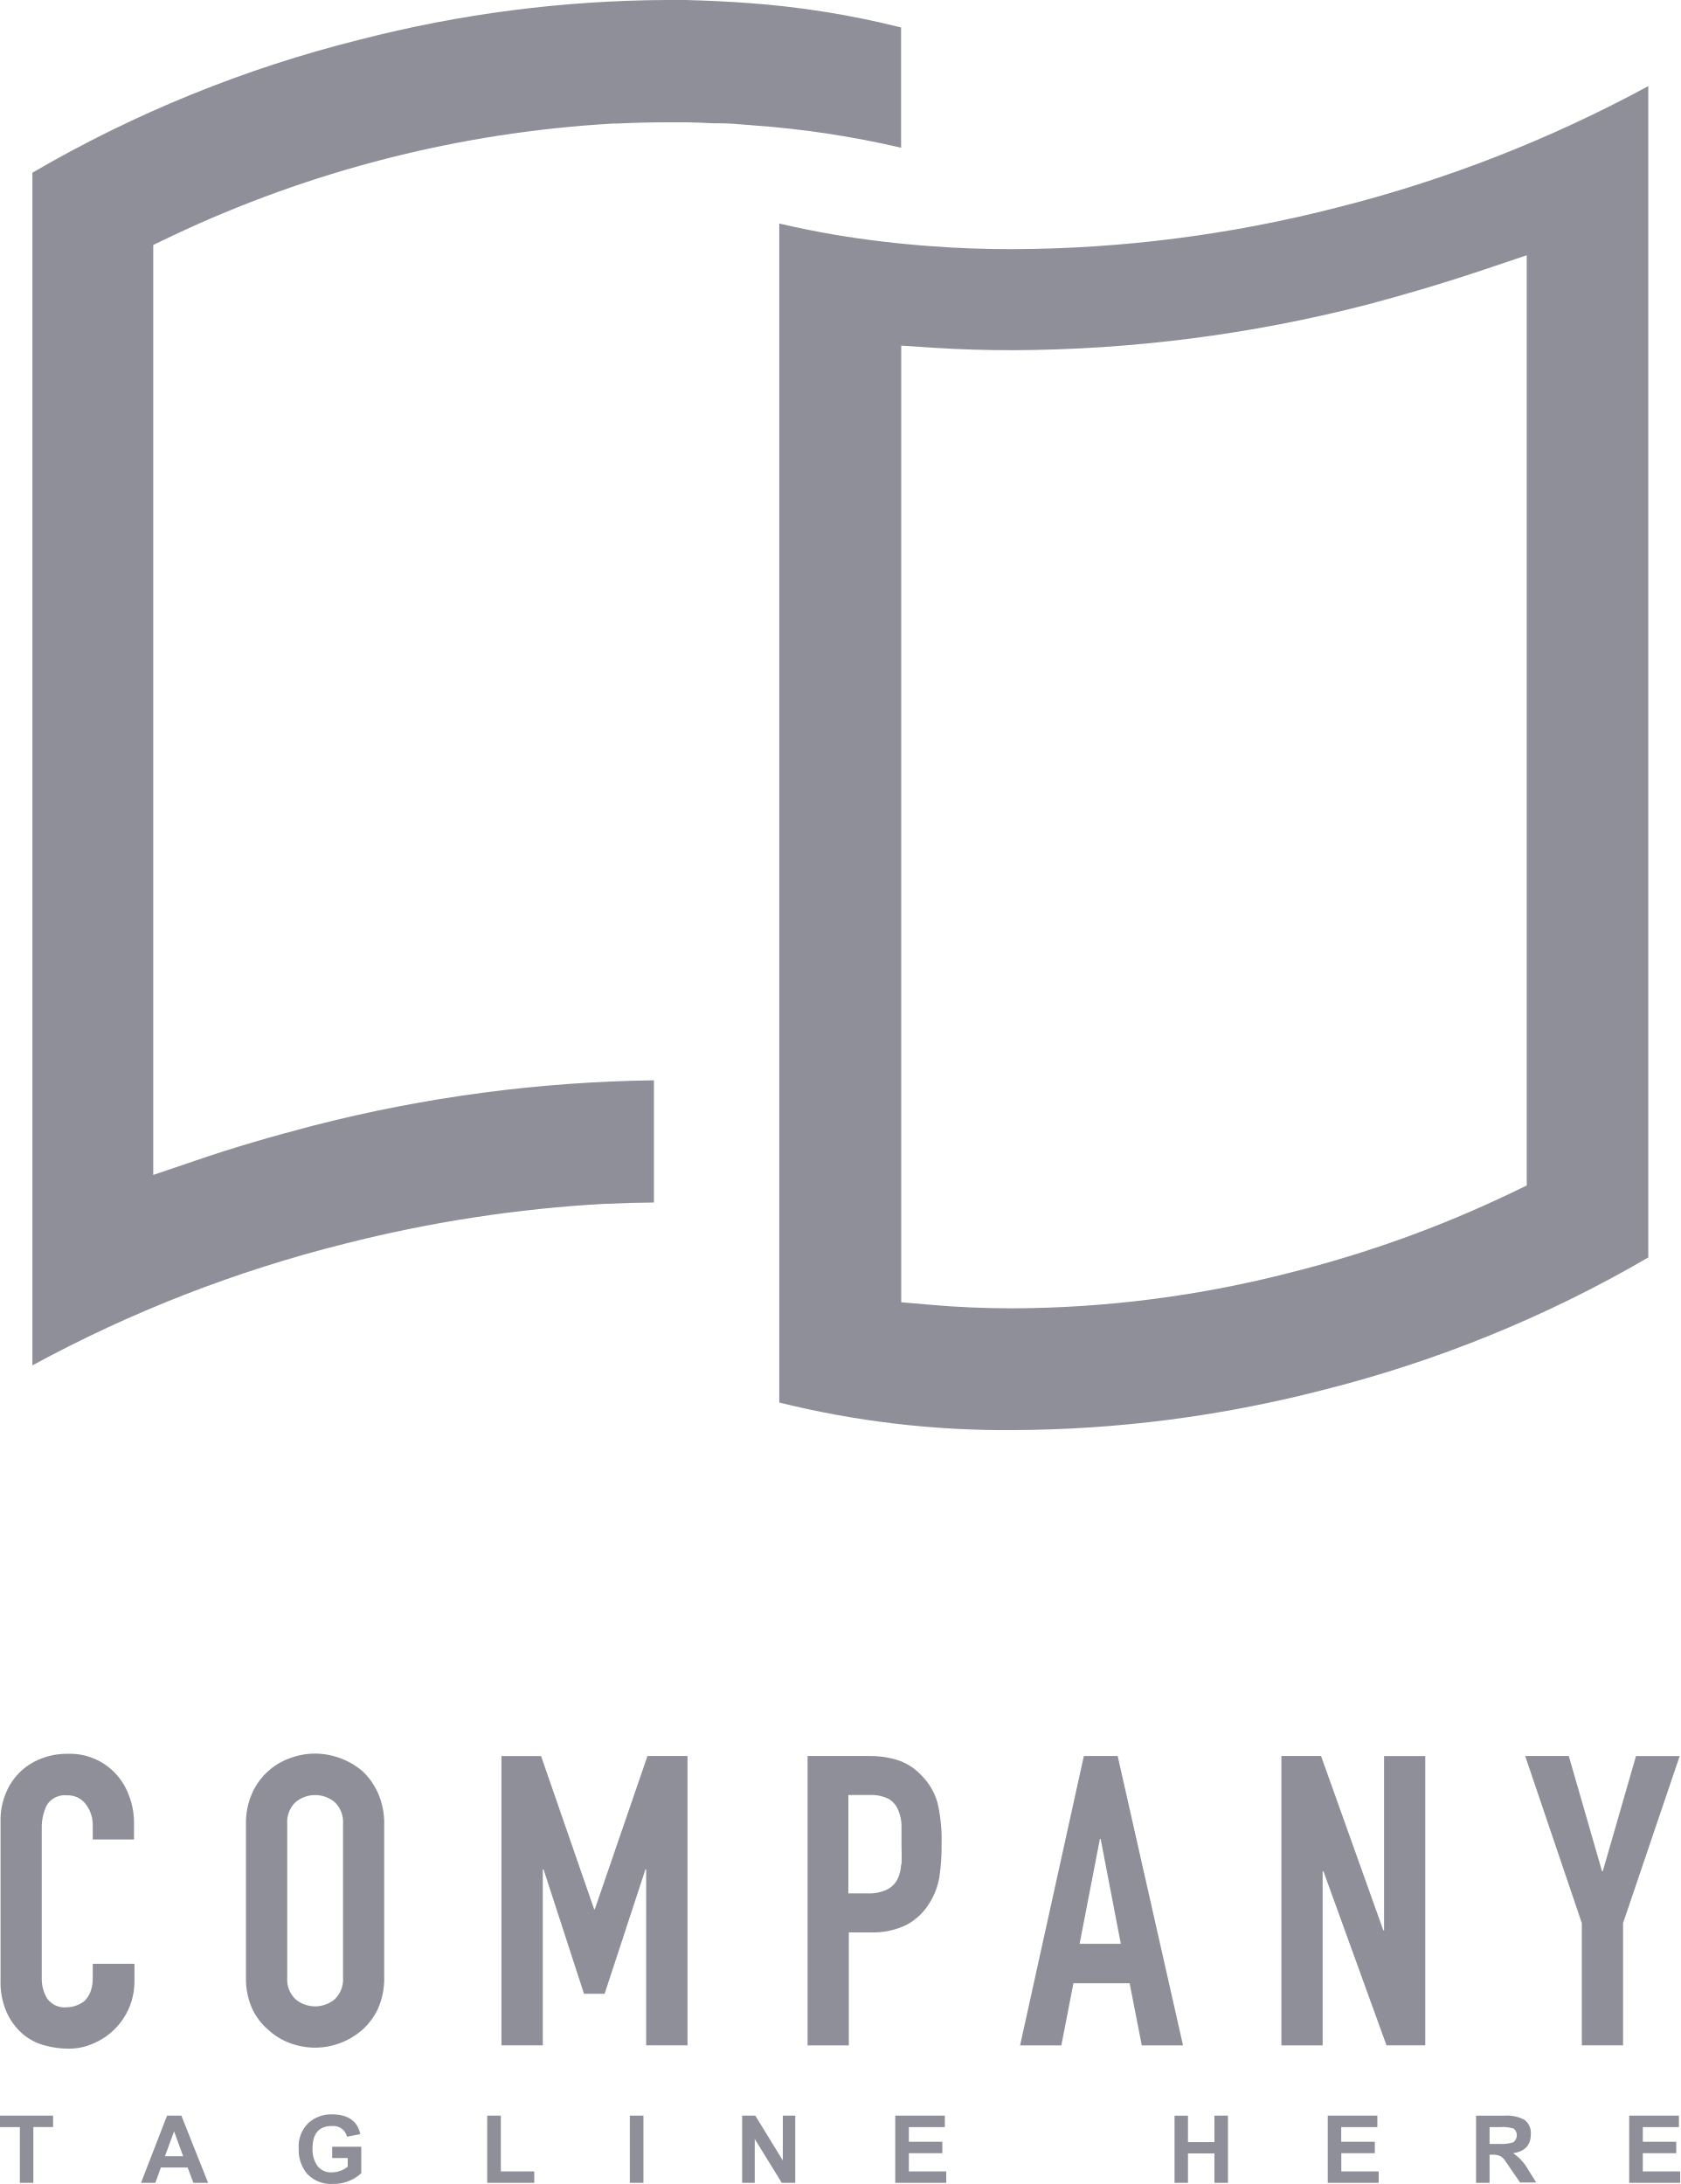
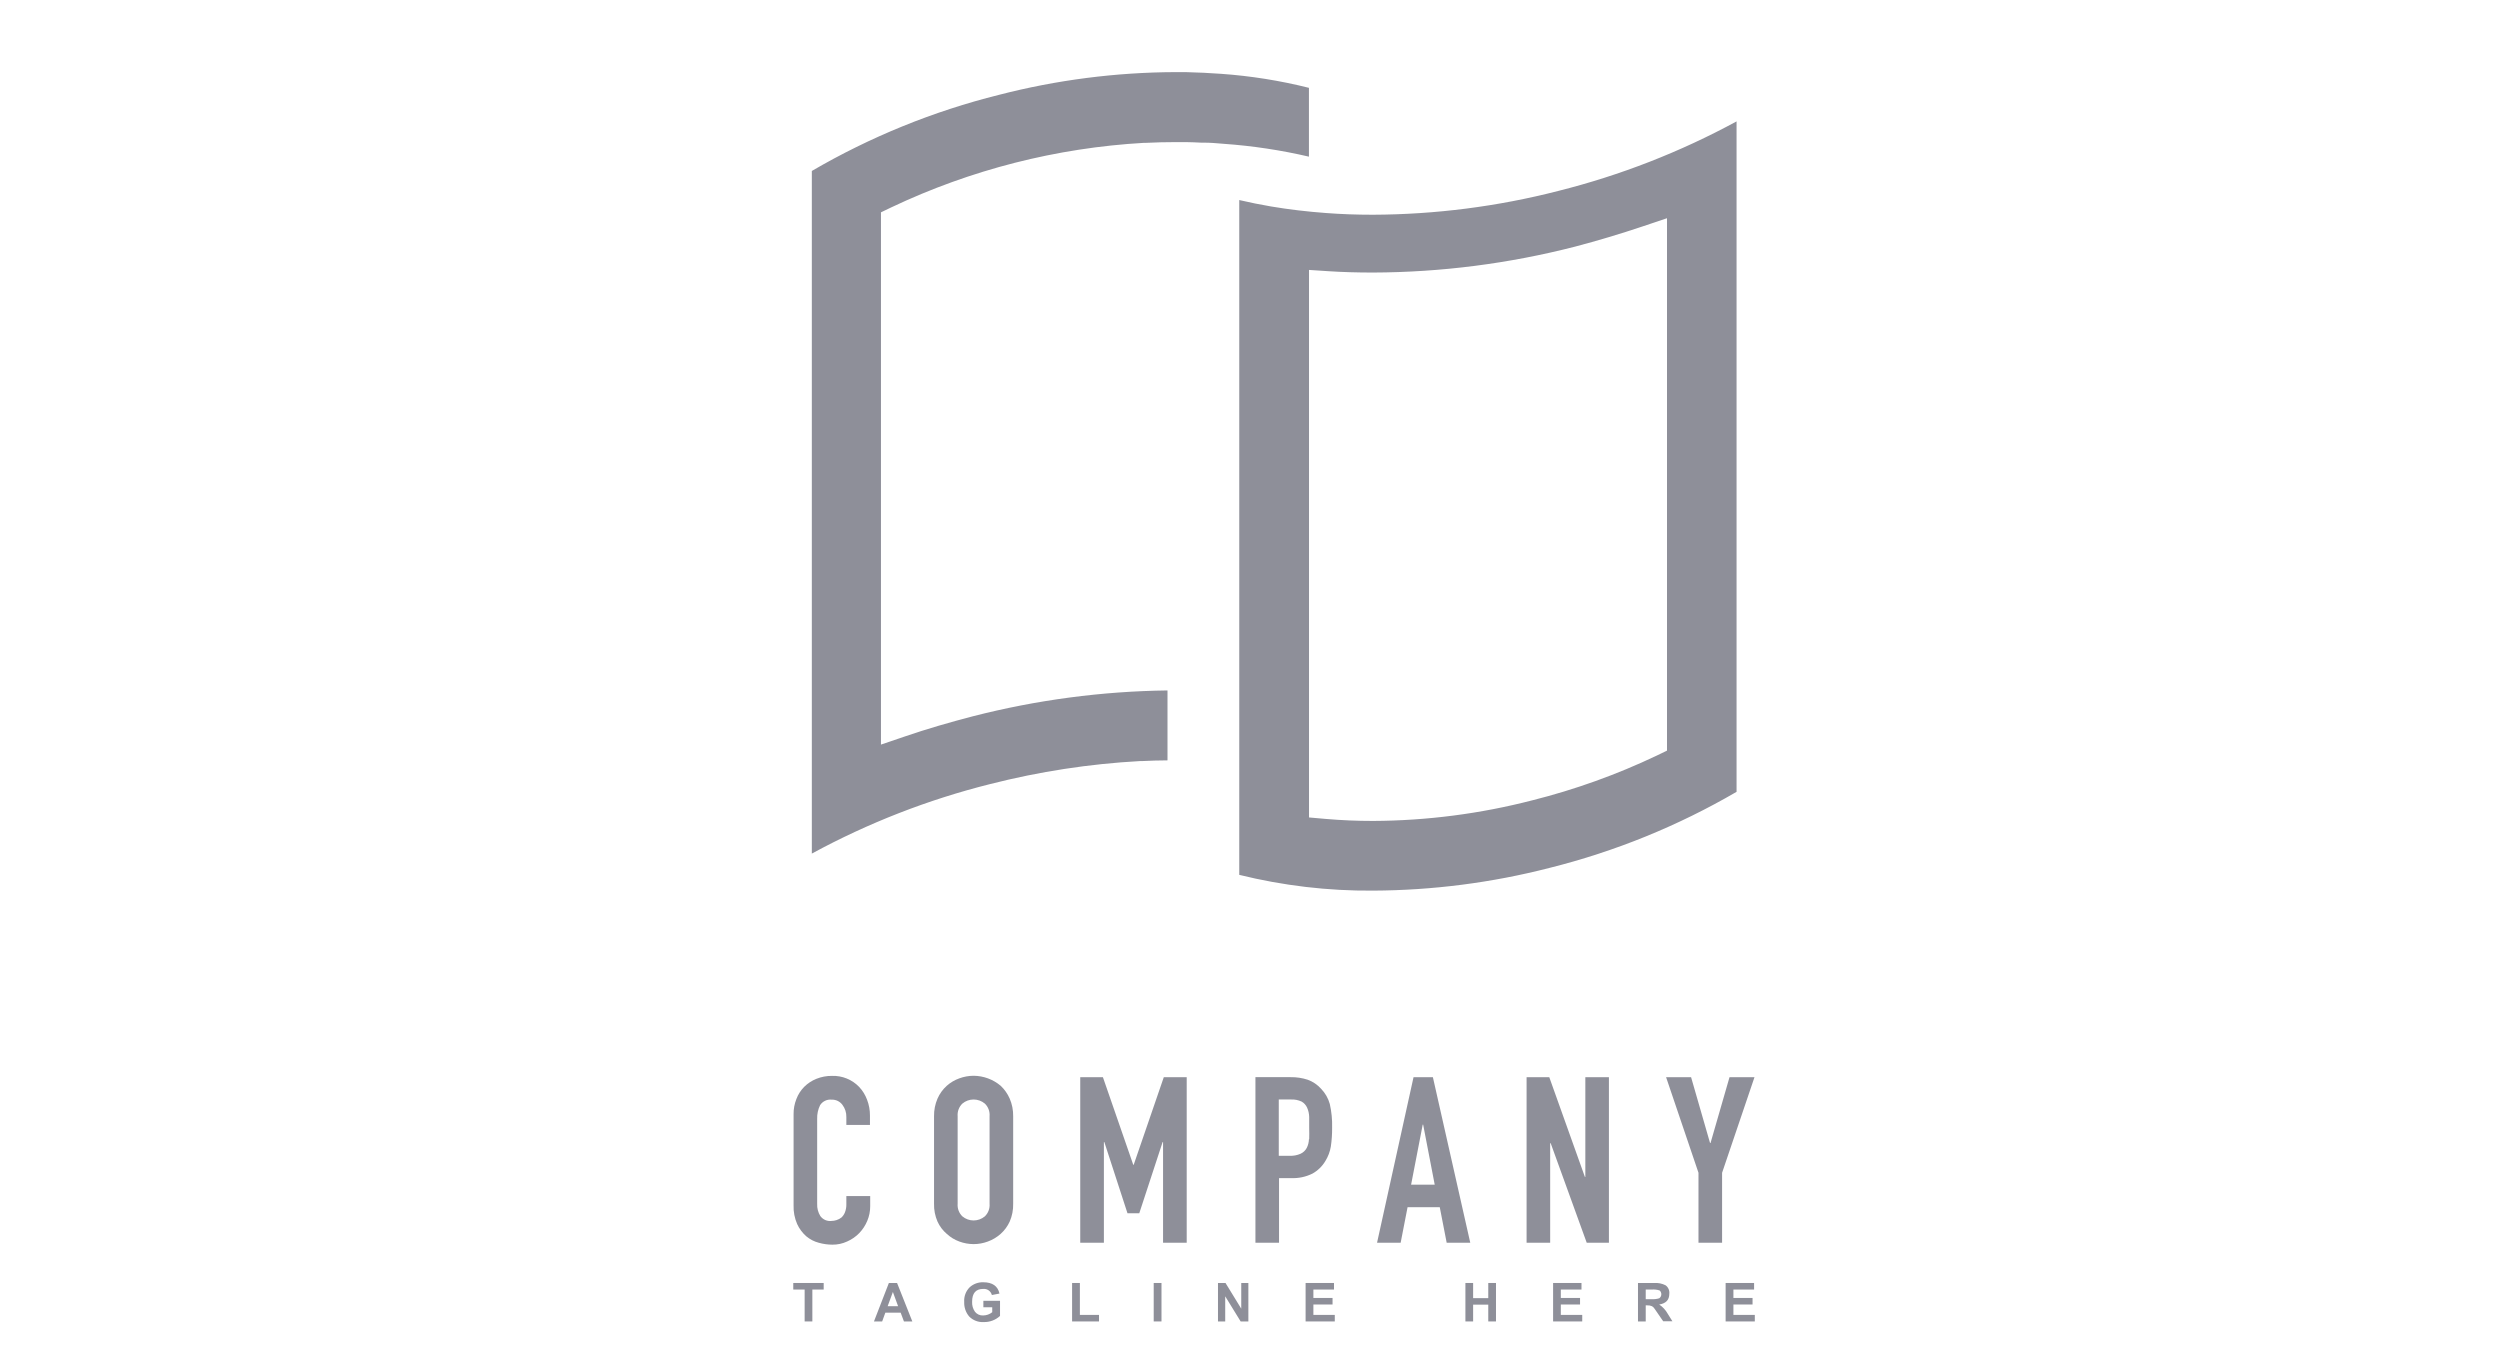
- <svg xmlns="http://www.w3.org/2000/svg" width="40" height="52" fill="none">
-   <path fill="#8E8F99" fill-rule="evenodd" d="M17.114 2.935h-.137c-.21-.013-.42-.018-.63-.023h-.455c-.397 0-.802.01-1.204.03a.625.625 0 0 0-.091 0A28.275 28.275 0 0 0 4.08 5.625l-.432.208v22.142l1.012-.344c.888-.305 1.834-.58 2.813-.834a34.328 34.328 0 0 1 8.095-1.075v2.909c-.362.002-.713.012-1.065.03h-.084a32.36 32.36 0 0 0-6.228.956 31.634 31.634 0 0 0-7.42 2.892V4.112A29.727 29.727 0 0 1 8.557.946 29.793 29.793 0 0 1 15.892 0h.427c.511.013 1.01.036 1.478.071a21.09 21.09 0 0 1 3.655.583v2.863a22.623 22.623 0 0 0-3.542-.534l-.072-.006c-.247-.021-.494-.042-.724-.042Zm5.039 2.926c.635.049 1.293.072 1.958.072a31.467 31.467 0 0 0 7.713-.99A31.777 31.777 0 0 0 39.24 2.05v27.89a29.815 29.815 0 0 1-7.786 3.166 29.943 29.943 0 0 1-7.337.944 22.405 22.405 0 0 1-5.565-.656V5.322c.43.1.873.191 1.323.267.739.125 1.518.216 2.277.272Zm14.194.217-1.012.34c-.93.313-1.87.593-2.813.842a34.263 34.263 0 0 1-8.406 1.078c-.66 0-1.267-.018-1.854-.056l-.807-.053V31.006l.693.06c.642.057 1.305.085 1.973.085a26.884 26.884 0 0 0 6.62-.857 27.764 27.764 0 0 0 5.173-1.86l.433-.208V6.078Z" clip-rule="evenodd" />
-   <path fill="#8E8F99" d="M2.737 42.212a1.492 1.492 0 0 0-1.126-.455 1.673 1.673 0 0 0-.65.122 1.463 1.463 0 0 0-.832.842c-.08.2-.119.413-.116.628v3.794c-.01.267.042.533.149.778.09.195.219.368.38.509.151.127.329.22.52.27.185.051.376.078.567.078.211.002.42-.043.612-.132a1.599 1.599 0 0 0 .96-1.465v-.424h-.993v.338a.881.881 0 0 1-.058.338.608.608 0 0 1-.144.214.697.697 0 0 1-.415.145.503.503 0 0 1-.465-.204.899.899 0 0 1-.132-.508v-3.538c-.006-.196.036-.39.122-.567a.507.507 0 0 1 .485-.229.527.527 0 0 1 .443.214.806.806 0 0 1 .164.509v.328h.982v-.387a1.788 1.788 0 0 0-.121-.664 1.562 1.562 0 0 0-.332-.534ZM8.629 42.17a1.765 1.765 0 0 0-1.128-.418c-.202 0-.403.037-.592.107A1.559 1.559 0 0 0 6 42.7c-.1.231-.15.482-.145.735v3.638c-.006.256.043.51.145.745.09.196.22.37.384.509.152.14.33.25.524.32.19.07.39.106.592.107a1.714 1.714 0 0 0 1.128-.427c.158-.142.286-.315.374-.509.102-.234.151-.489.145-.745v-3.639a1.77 1.77 0 0 0-.145-.734 1.643 1.643 0 0 0-.374-.532Zm-.463 4.904a.654.654 0 0 1-.197.527.727.727 0 0 1-.934 0 .652.652 0 0 1-.197-.527v-3.639a.654.654 0 0 1 .197-.526.727.727 0 0 1 .934 0 .651.651 0 0 1 .197.526v3.64ZM16.367 48.7v-6.89h-.953l-1.253 3.647h-.017l-1.263-3.646h-.943v6.888h.984v-4.19h.018l.963 2.962h.491l.972-2.962h.017v4.19h.984ZM21.958 42.294c-.151-.17-.343-.3-.556-.377a2.184 2.184 0 0 0-.714-.107h-1.462v6.89h.982v-2.691h.505c.307.014.611-.051.886-.188a1.43 1.43 0 0 0 .539-.527c.113-.183.19-.387.225-.6a4.9 4.9 0 0 0 .053-.783c.01-.33-.023-.662-.096-.984a1.466 1.466 0 0 0-.362-.633Zm-.506 2.1a.867.867 0 0 1-.091.359.552.552 0 0 1-.253.241 1.006 1.006 0 0 1-.463.087h-.448v-2.342h.506a.942.942 0 0 1 .443.086.556.556 0 0 1 .23.254c.054.121.083.252.086.384v.458c0 .16.01.326 0 .473h-.01ZM26.608 41.81h-.805l-1.518 6.89h.982l.288-1.48h1.338l.289 1.48h.982l-1.556-6.89Zm-.906 4.471.483-2.497h.018l.48 2.497h-.981ZM32.95 45.96h-.018l-1.482-4.15h-.944v6.89h.982v-4.143h.02l1.5 4.142h.923v-6.888h-.981v4.15ZM38.948 41.81l-.79 2.74h-.02l-.79-2.74H36.31l1.348 3.978v2.911h.982v-2.911l1.348-3.977h-1.04ZM0 50.645h.473v1.327h.321v-1.328h.47v-.272H0v.273ZM3.977 50.372l-.62 1.6h.341l.132-.364h.637l.137.364h.35l-.636-1.6h-.341Zm-.05.967.217-.593.217.593h-.435ZM7.908 51.382h.37v.206a.613.613 0 0 1-.38.135.404.404 0 0 1-.34-.153.669.669 0 0 1-.118-.417c0-.356.154-.534.46-.534a.337.337 0 0 1 .362.255l.316-.062c-.068-.312-.293-.47-.678-.47a.804.804 0 0 0-.559.206.78.78 0 0 0-.23.615.873.873 0 0 0 .205.6.776.776 0 0 0 .607.235.96.96 0 0 0 .678-.255v-.63h-.693v.27ZM11.923 50.372h-.324v1.6h1.12V51.7h-.796v-1.328ZM15.318 50.372h-.324v1.6h.324v-1.6ZM18.637 51.44l-.656-1.068h-.313v1.6h.3v-1.045l.643 1.045h.322v-1.6h-.296v1.069ZM21.637 51.267h.797v-.272h-.797v-.35h.857v-.273h-1.181v1.6h1.214V51.7h-.89v-.433ZM28.912 51.003h-.63v-.63h-.32v1.599h.32v-.7h.63v.7h.322v-1.6h-.322v.631ZM31.93 51.267h.8v-.272h-.8v-.35h.86v-.273H31.61v1.6h1.212V51.7h-.89v-.433ZM36.023 51.268c.278-.044.42-.191.42-.445a.383.383 0 0 0-.157-.356.904.904 0 0 0-.468-.094h-.678v1.599h.322v-.669h.063a.431.431 0 0 1 .2.036c.047.029.086.069.114.117l.349.508h.384l-.195-.312a1.115 1.115 0 0 0-.354-.384Zm-.324-.222h-.237v-.401h.253a.84.84 0 0 1 .326.038.21.21 0 0 1-.015.325.913.913 0 0 1-.327.038ZM39.11 51.267h.796v-.272h-.796v-.35h.86v-.273h-1.184v1.6H40V51.7h-.89v-.433Z" />
+ <svg xmlns="http://www.w3.org/2000/svg" width="104" height="56" viewBox="0 0 104 56" fill="none">
+   <path fill-rule="evenodd" clip-rule="evenodd" d="M50.114 5.935H49.977C49.767 5.922 49.557 5.917 49.347 5.912H49.347H49.327H48.892C48.495 5.912 48.09 5.922 47.688 5.942C47.657 5.94 47.627 5.94 47.597 5.942C43.952 6.149 40.382 7.06 37.081 8.625L36.648 8.833V30.975L37.66 30.631C38.548 30.326 39.494 30.052 40.473 29.797C43.119 29.118 45.837 28.757 48.568 28.722V31.631C48.206 31.633 47.855 31.643 47.503 31.661H47.419C45.318 31.776 43.232 32.097 41.191 32.617C38.607 33.264 36.114 34.236 33.772 35.509V7.112C36.205 5.693 38.825 4.627 41.556 3.946C43.953 3.327 46.417 3.009 48.892 3H49.319C49.83 3.013 50.329 3.036 50.797 3.071C52.03 3.158 53.253 3.353 54.452 3.654V6.517C53.287 6.246 52.103 6.067 50.91 5.983C50.886 5.981 50.862 5.979 50.838 5.977C50.591 5.956 50.344 5.935 50.114 5.935ZM55.153 8.861C55.788 8.91 56.446 8.933 57.111 8.933C59.712 8.923 62.303 8.591 64.824 7.943C67.407 7.294 69.899 6.322 72.241 5.05V32.94C69.807 34.358 67.185 35.424 64.455 36.106C62.057 36.723 59.593 37.039 57.118 37.05C55.243 37.065 53.374 36.844 51.553 36.394V8.322C51.983 8.421 52.426 8.513 52.876 8.589C53.615 8.714 54.394 8.805 55.153 8.861ZM69.347 9.078L68.335 9.418C67.404 9.731 66.466 10.011 65.522 10.26C62.775 10.966 59.951 11.328 57.116 11.338C56.456 11.338 55.849 11.32 55.262 11.282L54.455 11.229V31.318V34.006L55.148 34.067C55.79 34.123 56.453 34.151 57.121 34.151C59.354 34.141 61.578 33.853 63.741 33.294C65.522 32.847 67.255 32.224 68.915 31.435L69.347 31.226V9.078Z" fill="#8E8F99" />
+   <path d="M35.737 45.212C35.592 45.062 35.416 44.943 35.222 44.865C35.028 44.786 34.82 44.75 34.611 44.757C34.389 44.754 34.168 44.796 33.961 44.879C33.772 44.955 33.6 45.068 33.455 45.212C33.312 45.357 33.201 45.53 33.129 45.721C33.05 45.921 33.01 46.134 33.013 46.349V50.143C33.004 50.41 33.055 50.676 33.162 50.921C33.251 51.116 33.381 51.289 33.541 51.43C33.693 51.557 33.871 51.65 34.062 51.699C34.247 51.751 34.438 51.778 34.629 51.778C34.84 51.78 35.05 51.735 35.241 51.646C35.431 51.563 35.603 51.444 35.747 51.295C35.888 51.148 36.001 50.975 36.079 50.786C36.16 50.595 36.201 50.389 36.2 50.181V49.757H35.208V50.095C35.211 50.21 35.192 50.325 35.15 50.433C35.118 50.514 35.069 50.587 35.006 50.647C34.945 50.696 34.874 50.733 34.799 50.756C34.732 50.778 34.662 50.79 34.591 50.791C34.503 50.802 34.413 50.788 34.331 50.753C34.249 50.717 34.179 50.66 34.126 50.588C34.032 50.436 33.986 50.258 33.994 50.08V46.542C33.988 46.346 34.03 46.151 34.116 45.975C34.167 45.895 34.24 45.831 34.326 45.791C34.412 45.75 34.507 45.735 34.601 45.746C34.687 45.743 34.772 45.761 34.849 45.798C34.926 45.836 34.993 45.891 35.044 45.96C35.155 46.106 35.213 46.285 35.208 46.469V46.797H36.19V46.41C36.192 46.183 36.151 45.958 36.069 45.746C35.995 45.548 35.883 45.366 35.737 45.212V45.212Z" fill="#8E8F99" />
+   <path d="M41.629 45.169C41.313 44.902 40.914 44.755 40.501 44.752C40.299 44.753 40.098 44.789 39.909 44.859C39.716 44.928 39.538 45.033 39.385 45.169C39.221 45.317 39.09 45.498 39.001 45.701C38.901 45.932 38.852 46.183 38.856 46.435V50.074C38.849 50.33 38.899 50.585 39.001 50.819C39.09 51.015 39.221 51.189 39.385 51.328C39.537 51.469 39.715 51.578 39.909 51.648C40.098 51.718 40.299 51.754 40.501 51.755C40.703 51.755 40.903 51.719 41.093 51.648C41.29 51.577 41.472 51.468 41.629 51.328C41.787 51.186 41.914 51.013 42.003 50.819C42.105 50.585 42.154 50.33 42.148 50.074V46.435C42.152 46.183 42.103 45.932 42.003 45.701C41.915 45.5 41.788 45.319 41.629 45.169V45.169ZM41.166 50.074C41.174 50.171 41.161 50.269 41.127 50.36C41.093 50.451 41.039 50.533 40.969 50.601C40.838 50.711 40.672 50.771 40.502 50.771C40.331 50.771 40.166 50.711 40.035 50.601C39.965 50.533 39.911 50.451 39.877 50.36C39.843 50.269 39.83 50.171 39.838 50.074V46.435C39.83 46.339 39.843 46.241 39.877 46.15C39.911 46.059 39.965 45.976 40.035 45.909C40.166 45.799 40.331 45.739 40.502 45.739C40.672 45.739 40.838 45.799 40.969 45.909C41.039 45.976 41.093 46.059 41.127 46.15C41.161 46.241 41.174 46.339 41.166 46.435V50.074Z" fill="#8E8F99" />
+   <path d="M49.367 51.699V44.811H48.414L47.161 48.457H47.144L45.881 44.811H44.938V51.699H45.922V47.509H45.94L46.903 50.471H47.394L48.365 47.509H48.383V51.699H49.367Z" fill="#8E8F99" />
+   <path d="M54.958 45.294C54.806 45.124 54.615 44.994 54.401 44.917C54.171 44.842 53.93 44.806 53.688 44.81H52.226V51.699H53.208V49.009H53.713C54.02 49.023 54.324 48.958 54.599 48.821C54.822 48.697 55.008 48.515 55.138 48.294C55.251 48.111 55.328 47.907 55.363 47.694C55.401 47.435 55.419 47.173 55.416 46.911C55.425 46.58 55.393 46.249 55.32 45.927C55.254 45.688 55.13 45.471 54.958 45.294V45.294ZM54.452 47.394C54.448 47.519 54.417 47.641 54.361 47.753C54.305 47.859 54.216 47.943 54.108 47.994C53.963 48.059 53.804 48.089 53.645 48.081H53.197V45.739H53.703C53.856 45.731 54.008 45.761 54.146 45.825C54.248 45.883 54.328 45.972 54.376 46.079C54.43 46.2 54.459 46.331 54.462 46.463C54.462 46.608 54.462 46.761 54.462 46.921C54.462 47.081 54.472 47.247 54.462 47.394H54.452Z" fill="#8E8F99" />
+   <path d="M59.608 44.811H58.803L57.285 51.699H58.267L58.555 50.219H59.894L60.182 51.699H61.163L59.608 44.811ZM58.702 49.281L59.185 46.784H59.203L59.684 49.281H58.702Z" fill="#8E8F99" />
+   <path d="M65.95 48.961H65.932L64.45 44.811H63.506V51.699H64.487V47.557H64.508L66.008 51.699H66.931V44.811H65.95V48.961Z" fill="#8E8F99" />
+   <path d="M71.948 44.811L71.158 47.549H71.138L70.349 44.811H69.309L70.657 48.788V51.699H71.639V48.788L72.987 44.811H71.948Z" fill="#8E8F99" />
+   <path d="M33 53.645H33.473V54.972H33.794V53.645H34.265V53.372H33V53.645Z" fill="#8E8F99" />
+   <path d="M36.977 53.372L36.357 54.972H36.698L36.83 54.608H37.468L37.604 54.972H37.953L37.318 53.372H36.977ZM36.926 54.339L37.144 53.746L37.361 54.339H36.926Z" fill="#8E8F99" />
+   <path d="M40.908 54.382H41.277V54.588C41.169 54.675 41.036 54.722 40.898 54.723C40.833 54.727 40.769 54.715 40.71 54.688C40.651 54.661 40.599 54.621 40.559 54.57C40.474 54.449 40.432 54.302 40.44 54.153C40.44 53.797 40.594 53.619 40.9 53.619C40.981 53.611 41.062 53.633 41.128 53.679C41.194 53.726 41.242 53.795 41.262 53.873L41.578 53.812C41.51 53.5 41.285 53.342 40.9 53.342C40.695 53.337 40.495 53.41 40.341 53.548C40.261 53.628 40.198 53.724 40.159 53.83C40.119 53.937 40.103 54.05 40.111 54.163C40.102 54.382 40.175 54.597 40.316 54.764C40.394 54.844 40.489 54.907 40.594 54.947C40.699 54.988 40.811 55.005 40.923 54.998C41.173 55.005 41.416 54.913 41.601 54.743V54.113H40.908V54.382Z" fill="#8E8F99" />
+   <path d="M44.923 53.372H44.599V54.972H45.719V54.7H44.923V53.372Z" fill="#8E8F99" />
+   <path d="M48.318 53.372H47.994V54.972H48.318V53.372Z" fill="#8E8F99" />
+   <path d="M51.636 54.441L50.981 53.372H50.668V54.972H50.969V53.927L51.611 54.972H51.932V53.372H51.636V54.441Z" fill="#8E8F99" />
+   <path d="M54.637 54.267H55.434V53.995H54.637V53.645H55.494V53.372H54.313V54.972H55.527V54.7H54.637V54.267Z" fill="#8E8F99" />
+   <path d="M61.912 54.003H61.282V53.372H60.961V54.972H61.282V54.273H61.912V54.972H62.233V53.372H61.912V54.003Z" fill="#8E8F99" />
+   <path d="M64.93 54.267H65.73V53.995H64.93V53.645H65.79V53.372H64.609V54.972H65.821V54.7H64.93V54.267Z" fill="#8E8F99" />
+   <path d="M69.023 54.268C69.302 54.224 69.443 54.077 69.443 53.823C69.451 53.755 69.441 53.686 69.413 53.623C69.386 53.56 69.342 53.506 69.286 53.467C69.141 53.394 68.98 53.361 68.818 53.373H68.14V54.972H68.462V54.303H68.525C68.593 54.299 68.662 54.311 68.725 54.339C68.772 54.368 68.811 54.408 68.839 54.456L69.188 54.964H69.572L69.377 54.652C69.291 54.497 69.17 54.366 69.023 54.268V54.268ZM68.699 54.046H68.462V53.645H68.715C68.825 53.636 68.936 53.649 69.041 53.683C69.064 53.703 69.083 53.729 69.095 53.758C69.107 53.787 69.113 53.818 69.111 53.849C69.11 53.88 69.101 53.911 69.087 53.938C69.072 53.966 69.051 53.99 69.026 54.008C68.92 54.041 68.81 54.053 68.699 54.046V54.046Z" fill="#8E8F99" />
+   <path d="M72.11 54.267H72.906V53.995H72.11V53.645H72.97V53.372H71.786V54.972H73V54.7H72.11V54.267Z" fill="#8E8F99" />
</svg>
